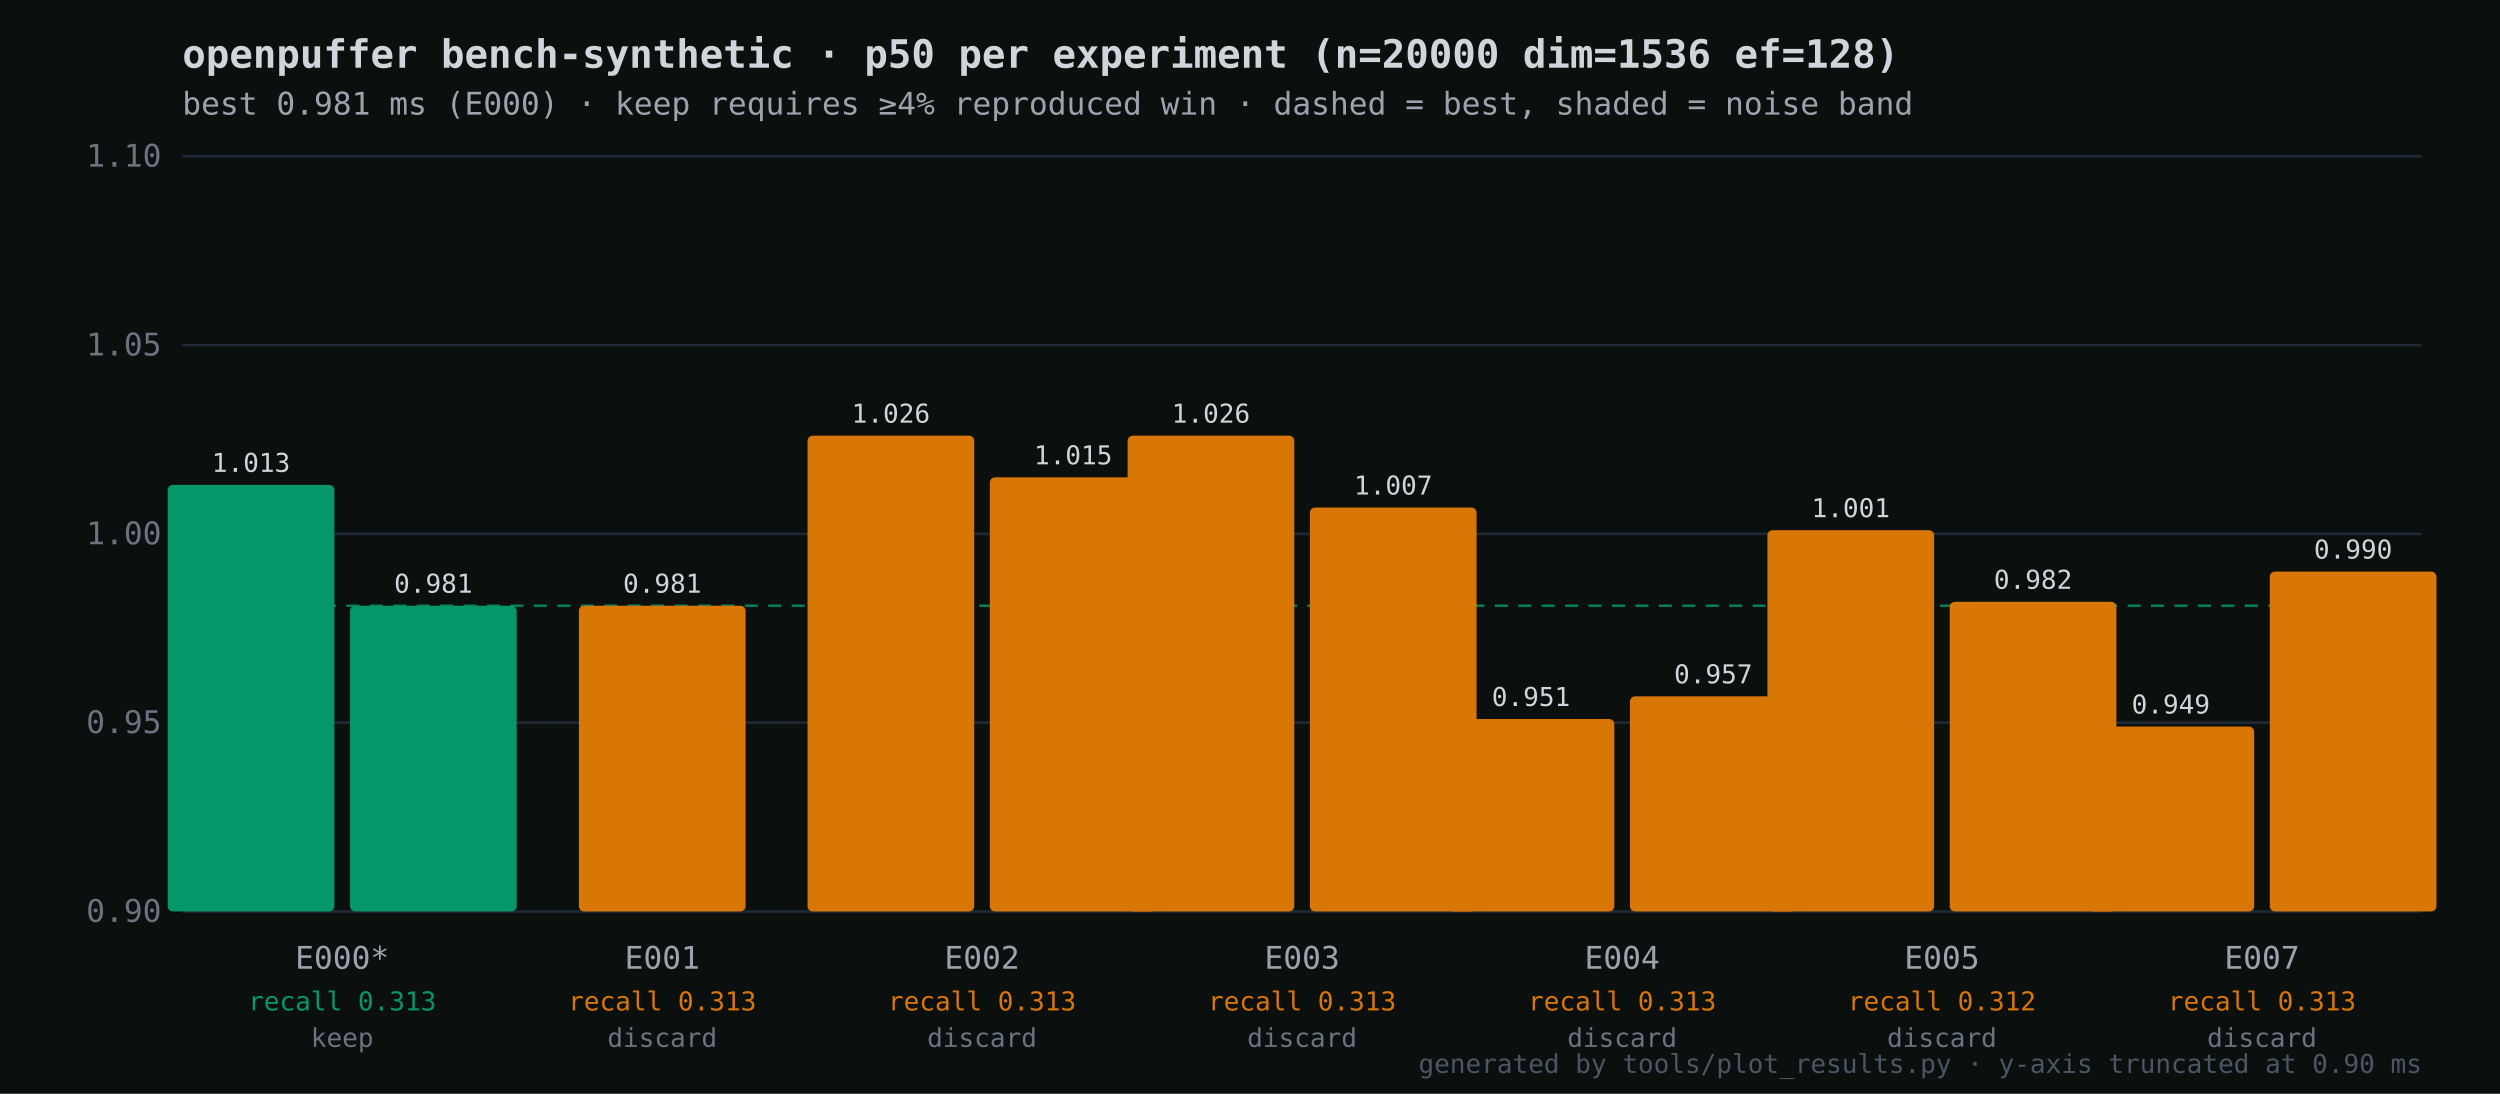
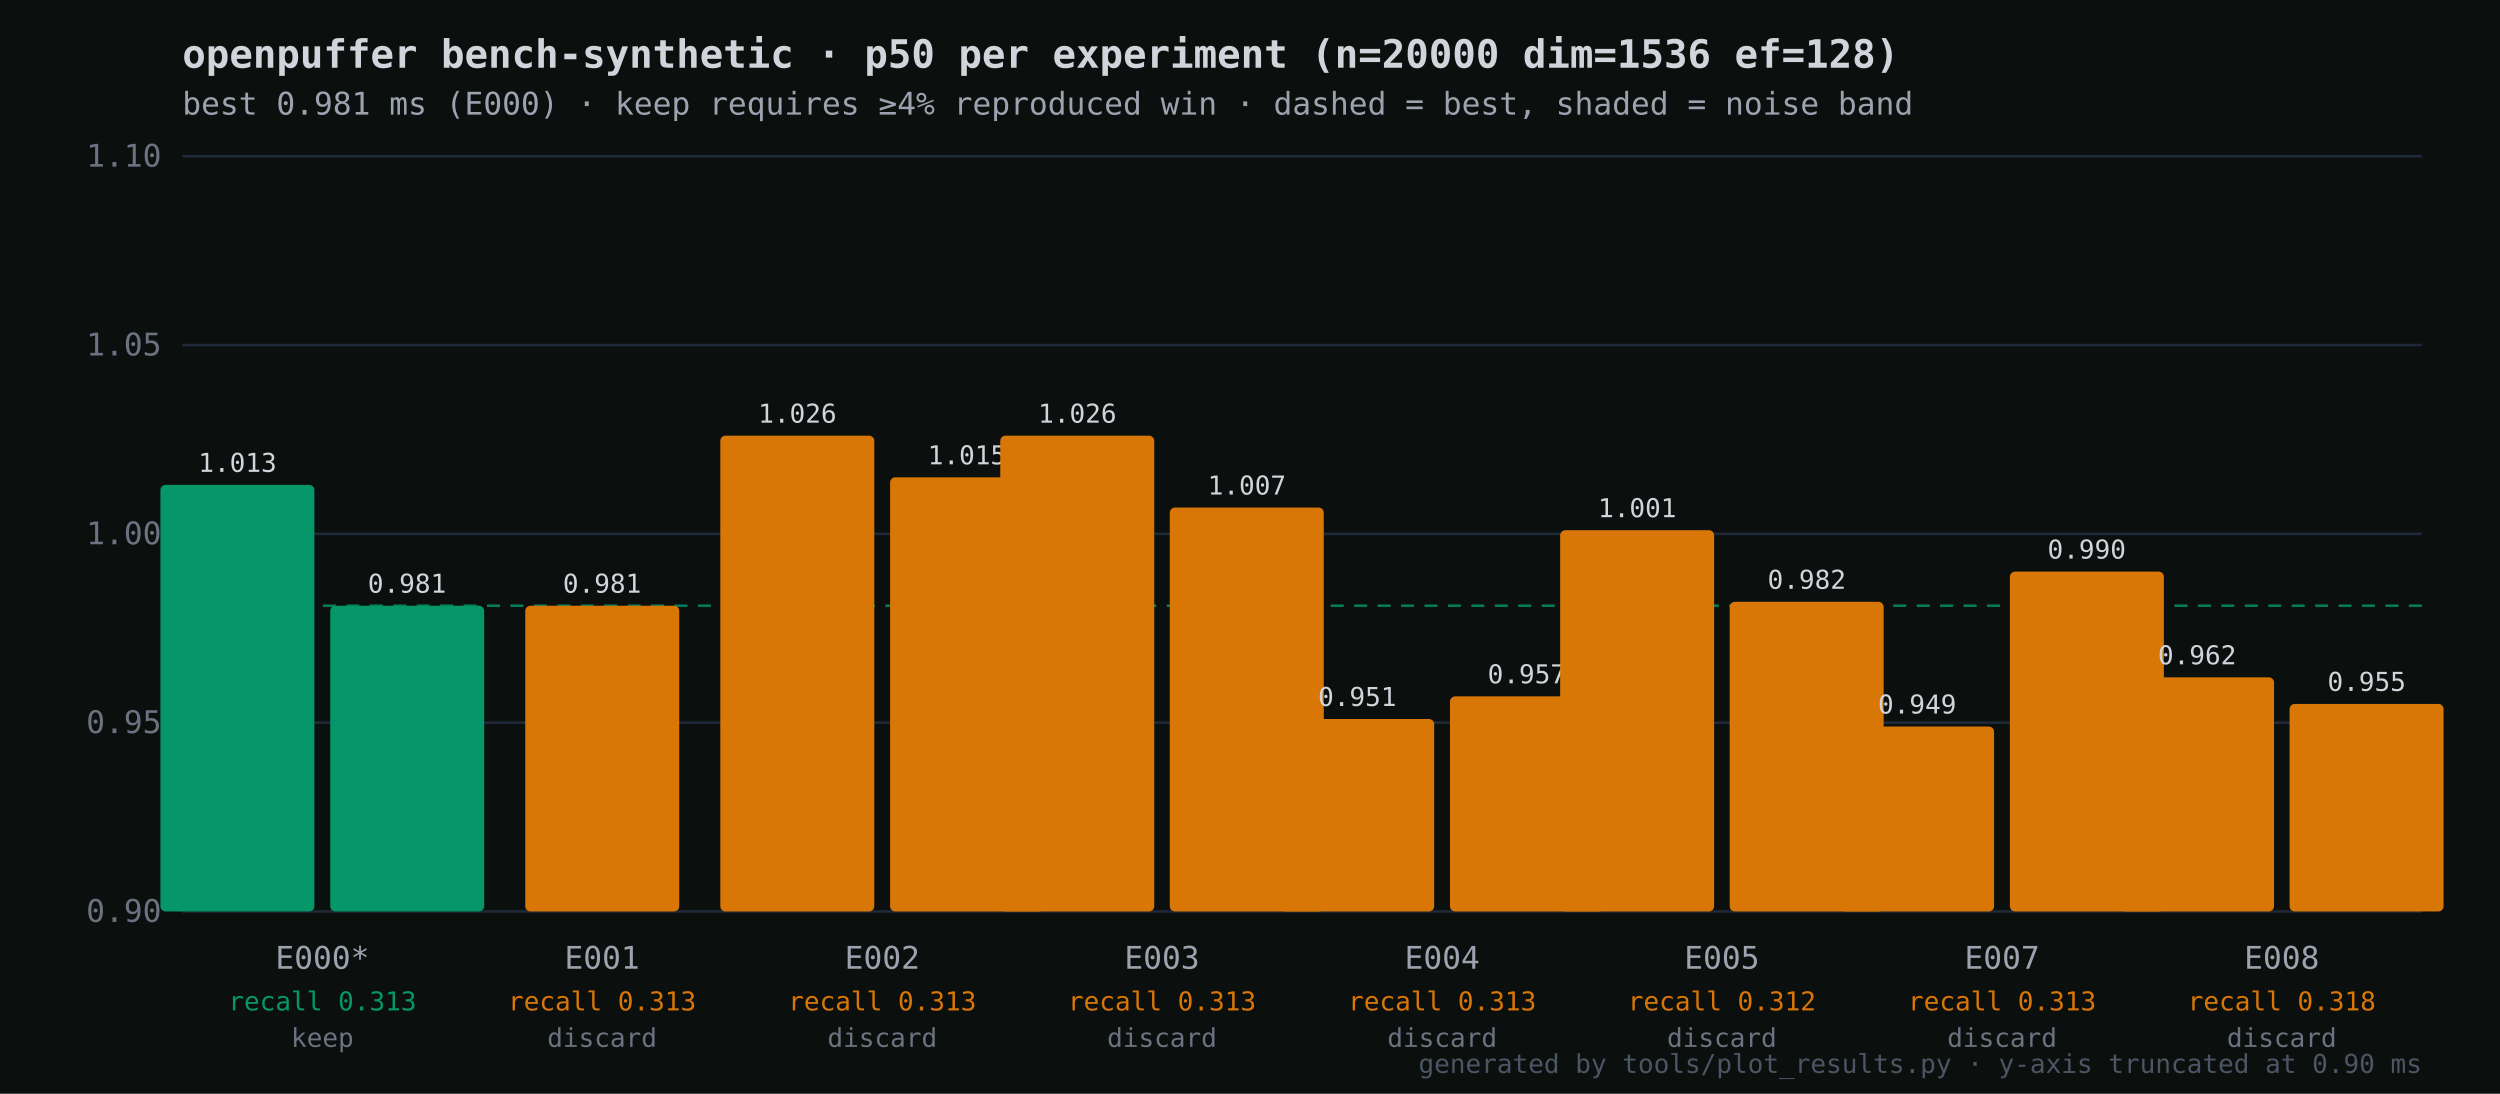
<svg xmlns="http://www.w3.org/2000/svg" width="960" height="420" viewBox="0 0 960 420" font-family="monospace" font-size="12">
  <rect width="960" height="420" fill="#0b0f0e" />
  <text x="70" y="26" fill="#d1d5db" font-size="15" font-weight="bold">openpuffer bench-synthetic · p50 per experiment (n=20000 dim=1536 ef=128)</text>
  <text x="70" y="44" fill="#9ca3af">best 0.981 ms (E000) · keep requires ≥4% reproduced win · dashed = best, shaded = noise band</text>
  <line x1="70" x2="930" y1="350.0" y2="350.0" stroke="#1f2937" stroke-width="1" />
  <text x="62" y="354.0" fill="#6b7280" text-anchor="end">0.90</text>
  <line x1="70" x2="930" y1="277.5" y2="277.5" stroke="#1f2937" stroke-width="1" />
  <text x="62" y="281.5" fill="#6b7280" text-anchor="end">0.95</text>
  <line x1="70" x2="930" y1="205.0" y2="205.0" stroke="#1f2937" stroke-width="1" />
  <text x="62" y="209.0" fill="#6b7280" text-anchor="end">1.00</text>
  <line x1="70" x2="930" y1="132.5" y2="132.5" stroke="#1f2937" stroke-width="1" />
  <text x="62" y="136.5" fill="#6b7280" text-anchor="end">1.05</text>
  <line x1="70" x2="930" y1="60.0" y2="60.0" stroke="#1f2937" stroke-width="1" />
  <text x="62" y="64.0" fill="#6b7280" text-anchor="end">1.10</text>
  <rect x="70" y="289.4" width="860" height="-56.9" fill="#059669" opacity="0.08" />
  <line x1="70" x2="930" y1="232.6" y2="232.6" stroke="#059669" stroke-dasharray="5 4" opacity="0.8" />
-   <rect x="64.4" y="186.2" width="64" height="163.8" fill="#059669" rx="2" />
-   <text x="96.4" y="181.2" fill="#d1d5db" font-size="10" text-anchor="middle">1.013</text>
-   <rect x="134.4" y="232.6" width="64" height="117.4" fill="#059669" rx="2" />
-   <text x="166.4" y="227.6" fill="#d1d5db" font-size="10" text-anchor="middle">0.981</text>
-   <text x="131.4" y="372" fill="#9ca3af" text-anchor="middle">E000*</text>
-   <text x="131.4" y="388" fill="#059669" font-size="10" text-anchor="middle">recall 0.313</text>
-   <text x="131.4" y="402" fill="#6b7280" font-size="10" text-anchor="middle">keep</text>
-   <rect x="222.3" y="232.6" width="64" height="117.4" fill="#d97706" rx="2" />
-   <text x="254.3" y="227.6" fill="#d1d5db" font-size="10" text-anchor="middle">0.981</text>
-   <text x="254.3" y="372" fill="#9ca3af" text-anchor="middle">E001</text>
-   <text x="254.3" y="388" fill="#d97706" font-size="10" text-anchor="middle">recall 0.313</text>
-   <text x="254.3" y="402" fill="#6b7280" font-size="10" text-anchor="middle">discard</text>
-   <rect x="310.1" y="167.3" width="64" height="182.7" fill="#d97706" rx="2" />
-   <text x="342.1" y="162.3" fill="#d1d5db" font-size="10" text-anchor="middle">1.026</text>
-   <rect x="380.1" y="183.3" width="64" height="166.7" fill="#d97706" rx="2" />
-   <text x="412.1" y="178.3" fill="#d1d5db" font-size="10" text-anchor="middle">1.015</text>
-   <text x="377.1" y="372" fill="#9ca3af" text-anchor="middle">E002</text>
-   <text x="377.1" y="388" fill="#d97706" font-size="10" text-anchor="middle">recall 0.313</text>
-   <text x="377.1" y="402" fill="#6b7280" font-size="10" text-anchor="middle">discard</text>
-   <rect x="433.0" y="167.3" width="64" height="182.7" fill="#d97706" rx="2" />
-   <text x="465.0" y="162.3" fill="#d1d5db" font-size="10" text-anchor="middle">1.026</text>
-   <rect x="503.0" y="194.9" width="64" height="155.1" fill="#d97706" rx="2" />
-   <text x="535.0" y="189.9" fill="#d1d5db" font-size="10" text-anchor="middle">1.007</text>
-   <text x="500.0" y="372" fill="#9ca3af" text-anchor="middle">E003</text>
-   <text x="500.0" y="388" fill="#d97706" font-size="10" text-anchor="middle">recall 0.313</text>
-   <text x="500.0" y="402" fill="#6b7280" font-size="10" text-anchor="middle">discard</text>
-   <rect x="555.9" y="276.1" width="64" height="73.9" fill="#d97706" rx="2" />
-   <text x="587.9" y="271.1" fill="#d1d5db" font-size="10" text-anchor="middle">0.951</text>
-   <rect x="625.9" y="267.4" width="64" height="82.6" fill="#d97706" rx="2" />
-   <text x="657.9" y="262.4" fill="#d1d5db" font-size="10" text-anchor="middle">0.957</text>
-   <text x="622.9" y="372" fill="#9ca3af" text-anchor="middle">E004</text>
-   <text x="622.9" y="388" fill="#d97706" font-size="10" text-anchor="middle">recall 0.313</text>
-   <text x="622.9" y="402" fill="#6b7280" font-size="10" text-anchor="middle">discard</text>
-   <rect x="678.7" y="203.6" width="64" height="146.4" fill="#d97706" rx="2" />
-   <text x="710.7" y="198.6" fill="#d1d5db" font-size="10" text-anchor="middle">1.001</text>
-   <rect x="748.7" y="231.1" width="64" height="118.9" fill="#d97706" rx="2" />
-   <text x="780.7" y="226.1" fill="#d1d5db" font-size="10" text-anchor="middle">0.982</text>
-   <text x="745.7" y="372" fill="#9ca3af" text-anchor="middle">E005</text>
-   <text x="745.7" y="388" fill="#d97706" font-size="10" text-anchor="middle">recall 0.312</text>
-   <text x="745.7" y="402" fill="#6b7280" font-size="10" text-anchor="middle">discard</text>
-   <rect x="801.6" y="279.0" width="64" height="71.0" fill="#d97706" rx="2" />
-   <text x="833.6" y="274.0" fill="#d1d5db" font-size="10" text-anchor="middle">0.949</text>
-   <rect x="871.6" y="219.5" width="64" height="130.5" fill="#d97706" rx="2" />
-   <text x="903.6" y="214.5" fill="#d1d5db" font-size="10" text-anchor="middle">0.990</text>
-   <text x="868.6" y="372" fill="#9ca3af" text-anchor="middle">E007</text>
-   <text x="868.6" y="388" fill="#d97706" font-size="10" text-anchor="middle">recall 0.313</text>
-   <text x="868.6" y="402" fill="#6b7280" font-size="10" text-anchor="middle">discard</text>
+   <rect x="61.6" y="186.2" width="59.125" height="163.8" fill="#059669" rx="2" />
+   <text x="91.2" y="181.2" fill="#d1d5db" font-size="10" text-anchor="middle">1.013</text>
+   <rect x="126.8" y="232.6" width="59.125" height="117.4" fill="#059669" rx="2" />
+   <text x="156.3" y="227.6" fill="#d1d5db" font-size="10" text-anchor="middle">0.981</text>
+   <text x="123.8" y="372" fill="#9ca3af" text-anchor="middle">E000*</text>
+   <text x="123.8" y="388" fill="#059669" font-size="10" text-anchor="middle">recall 0.313</text>
+   <text x="123.8" y="402" fill="#6b7280" font-size="10" text-anchor="middle">keep</text>
+   <rect x="201.7" y="232.6" width="59.125" height="117.4" fill="#d97706" rx="2" />
+   <text x="231.2" y="227.6" fill="#d1d5db" font-size="10" text-anchor="middle">0.981</text>
+   <text x="231.2" y="372" fill="#9ca3af" text-anchor="middle">E001</text>
+   <text x="231.2" y="388" fill="#d97706" font-size="10" text-anchor="middle">recall 0.313</text>
+   <text x="231.2" y="402" fill="#6b7280" font-size="10" text-anchor="middle">discard</text>
+   <rect x="276.6" y="167.3" width="59.125" height="182.7" fill="#d97706" rx="2" />
+   <text x="306.2" y="162.3" fill="#d1d5db" font-size="10" text-anchor="middle">1.026</text>
+   <rect x="341.8" y="183.3" width="59.125" height="166.7" fill="#d97706" rx="2" />
+   <text x="371.3" y="178.3" fill="#d1d5db" font-size="10" text-anchor="middle">1.015</text>
+   <text x="338.8" y="372" fill="#9ca3af" text-anchor="middle">E002</text>
+   <text x="338.8" y="388" fill="#d97706" font-size="10" text-anchor="middle">recall 0.313</text>
+   <text x="338.8" y="402" fill="#6b7280" font-size="10" text-anchor="middle">discard</text>
+   <rect x="384.1" y="167.3" width="59.125" height="182.7" fill="#d97706" rx="2" />
+   <text x="413.7" y="162.3" fill="#d1d5db" font-size="10" text-anchor="middle">1.026</text>
+   <rect x="449.2" y="194.9" width="59.125" height="155.1" fill="#d97706" rx="2" />
+   <text x="478.8" y="189.9" fill="#d1d5db" font-size="10" text-anchor="middle">1.007</text>
+   <text x="446.2" y="372" fill="#9ca3af" text-anchor="middle">E003</text>
+   <text x="446.2" y="388" fill="#d97706" font-size="10" text-anchor="middle">recall 0.313</text>
+   <text x="446.2" y="402" fill="#6b7280" font-size="10" text-anchor="middle">discard</text>
+   <rect x="491.6" y="276.1" width="59.125" height="73.9" fill="#d97706" rx="2" />
+   <text x="521.2" y="271.1" fill="#d1d5db" font-size="10" text-anchor="middle">0.951</text>
+   <rect x="556.8" y="267.4" width="59.125" height="82.6" fill="#d97706" rx="2" />
+   <text x="586.3" y="262.4" fill="#d1d5db" font-size="10" text-anchor="middle">0.957</text>
+   <text x="553.8" y="372" fill="#9ca3af" text-anchor="middle">E004</text>
+   <text x="553.8" y="388" fill="#d97706" font-size="10" text-anchor="middle">recall 0.313</text>
+   <text x="553.8" y="402" fill="#6b7280" font-size="10" text-anchor="middle">discard</text>
+   <rect x="599.1" y="203.6" width="59.125" height="146.4" fill="#d97706" rx="2" />
+   <text x="628.7" y="198.6" fill="#d1d5db" font-size="10" text-anchor="middle">1.001</text>
+   <rect x="664.2" y="231.1" width="59.125" height="118.9" fill="#d97706" rx="2" />
+   <text x="693.8" y="226.1" fill="#d1d5db" font-size="10" text-anchor="middle">0.982</text>
+   <text x="661.2" y="372" fill="#9ca3af" text-anchor="middle">E005</text>
+   <text x="661.2" y="388" fill="#d97706" font-size="10" text-anchor="middle">recall 0.312</text>
+   <text x="661.2" y="402" fill="#6b7280" font-size="10" text-anchor="middle">discard</text>
+   <rect x="706.6" y="279.0" width="59.125" height="71.0" fill="#d97706" rx="2" />
+   <text x="736.2" y="274.0" fill="#d1d5db" font-size="10" text-anchor="middle">0.949</text>
+   <rect x="771.8" y="219.5" width="59.125" height="130.5" fill="#d97706" rx="2" />
+   <text x="801.3" y="214.5" fill="#d1d5db" font-size="10" text-anchor="middle">0.990</text>
+   <text x="768.8" y="372" fill="#9ca3af" text-anchor="middle">E007</text>
+   <text x="768.8" y="388" fill="#d97706" font-size="10" text-anchor="middle">recall 0.313</text>
+   <text x="768.8" y="402" fill="#6b7280" font-size="10" text-anchor="middle">discard</text>
+   <rect x="814.1" y="260.1" width="59.125" height="89.9" fill="#d97706" rx="2" />
+   <text x="843.7" y="255.1" fill="#d1d5db" font-size="10" text-anchor="middle">0.962</text>
+   <rect x="879.2" y="270.3" width="59.125" height="79.7" fill="#d97706" rx="2" />
+   <text x="908.8" y="265.3" fill="#d1d5db" font-size="10" text-anchor="middle">0.955</text>
+   <text x="876.2" y="372" fill="#9ca3af" text-anchor="middle">E008</text>
+   <text x="876.2" y="388" fill="#d97706" font-size="10" text-anchor="middle">recall 0.318</text>
+   <text x="876.2" y="402" fill="#6b7280" font-size="10" text-anchor="middle">discard</text>
  <text x="930" y="412" fill="#4b5563" font-size="10" text-anchor="end">generated by tools/plot_results.py · y-axis truncated at 0.90 ms</text>
</svg>
